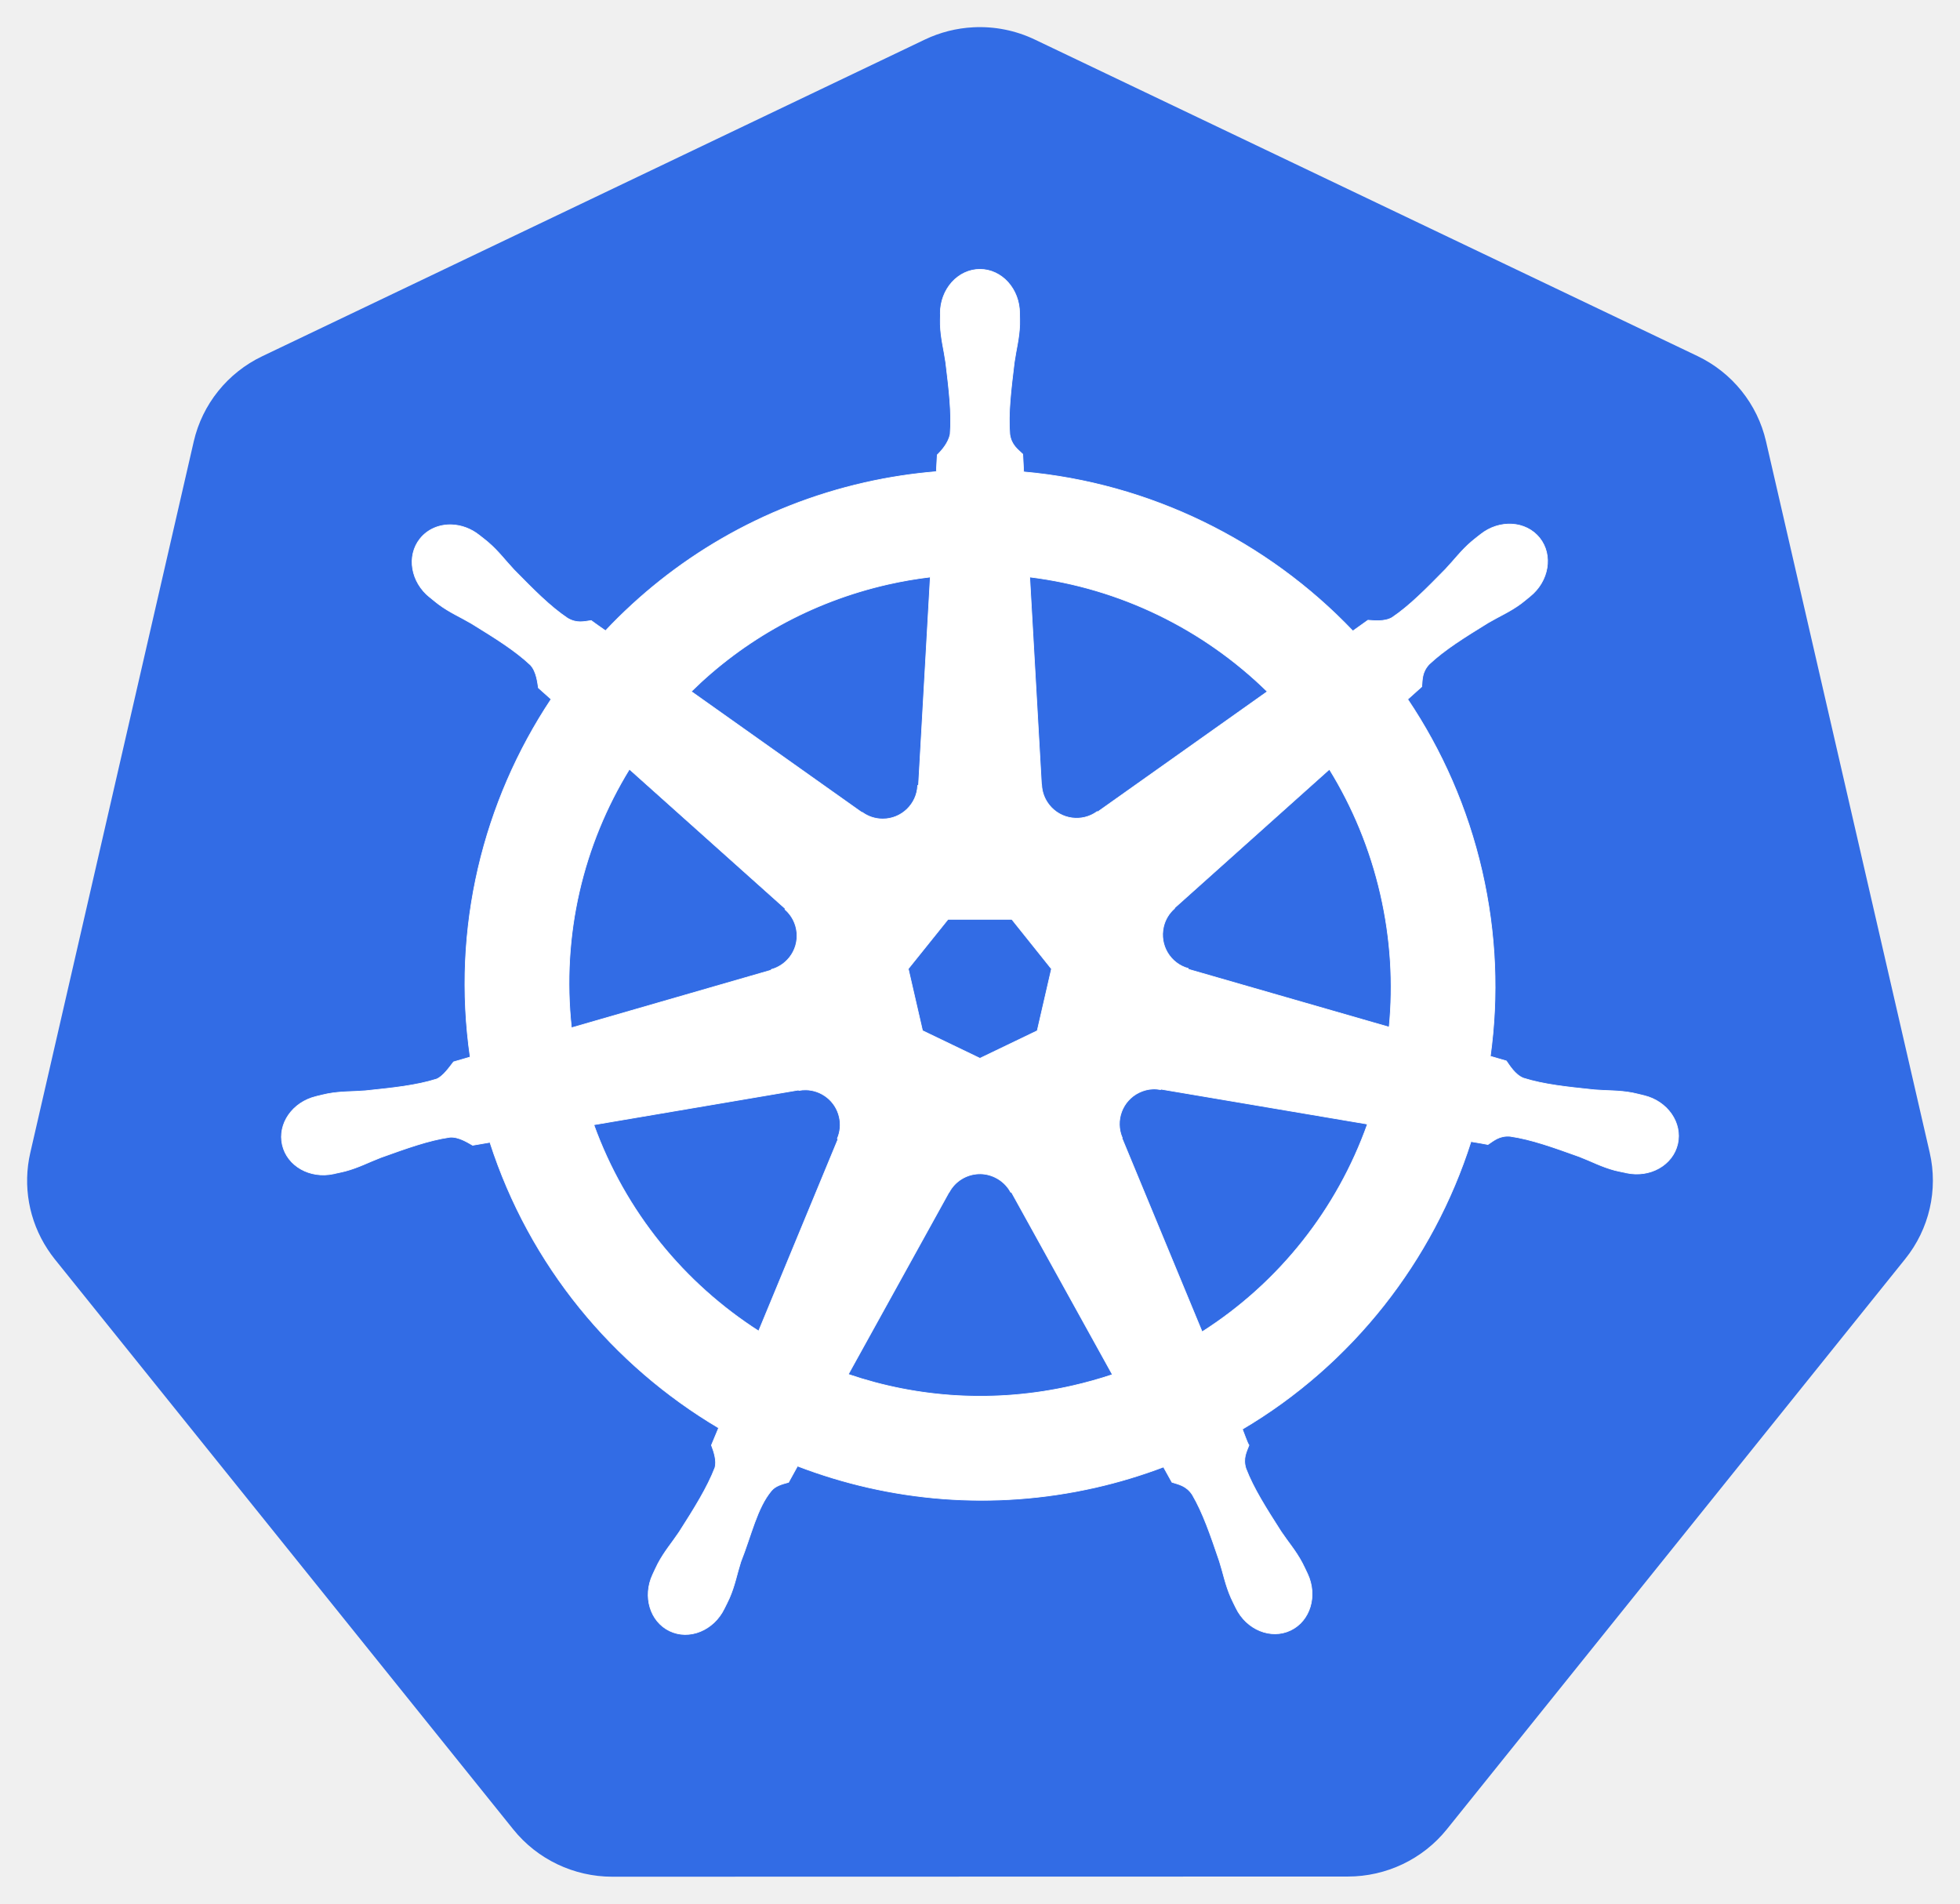
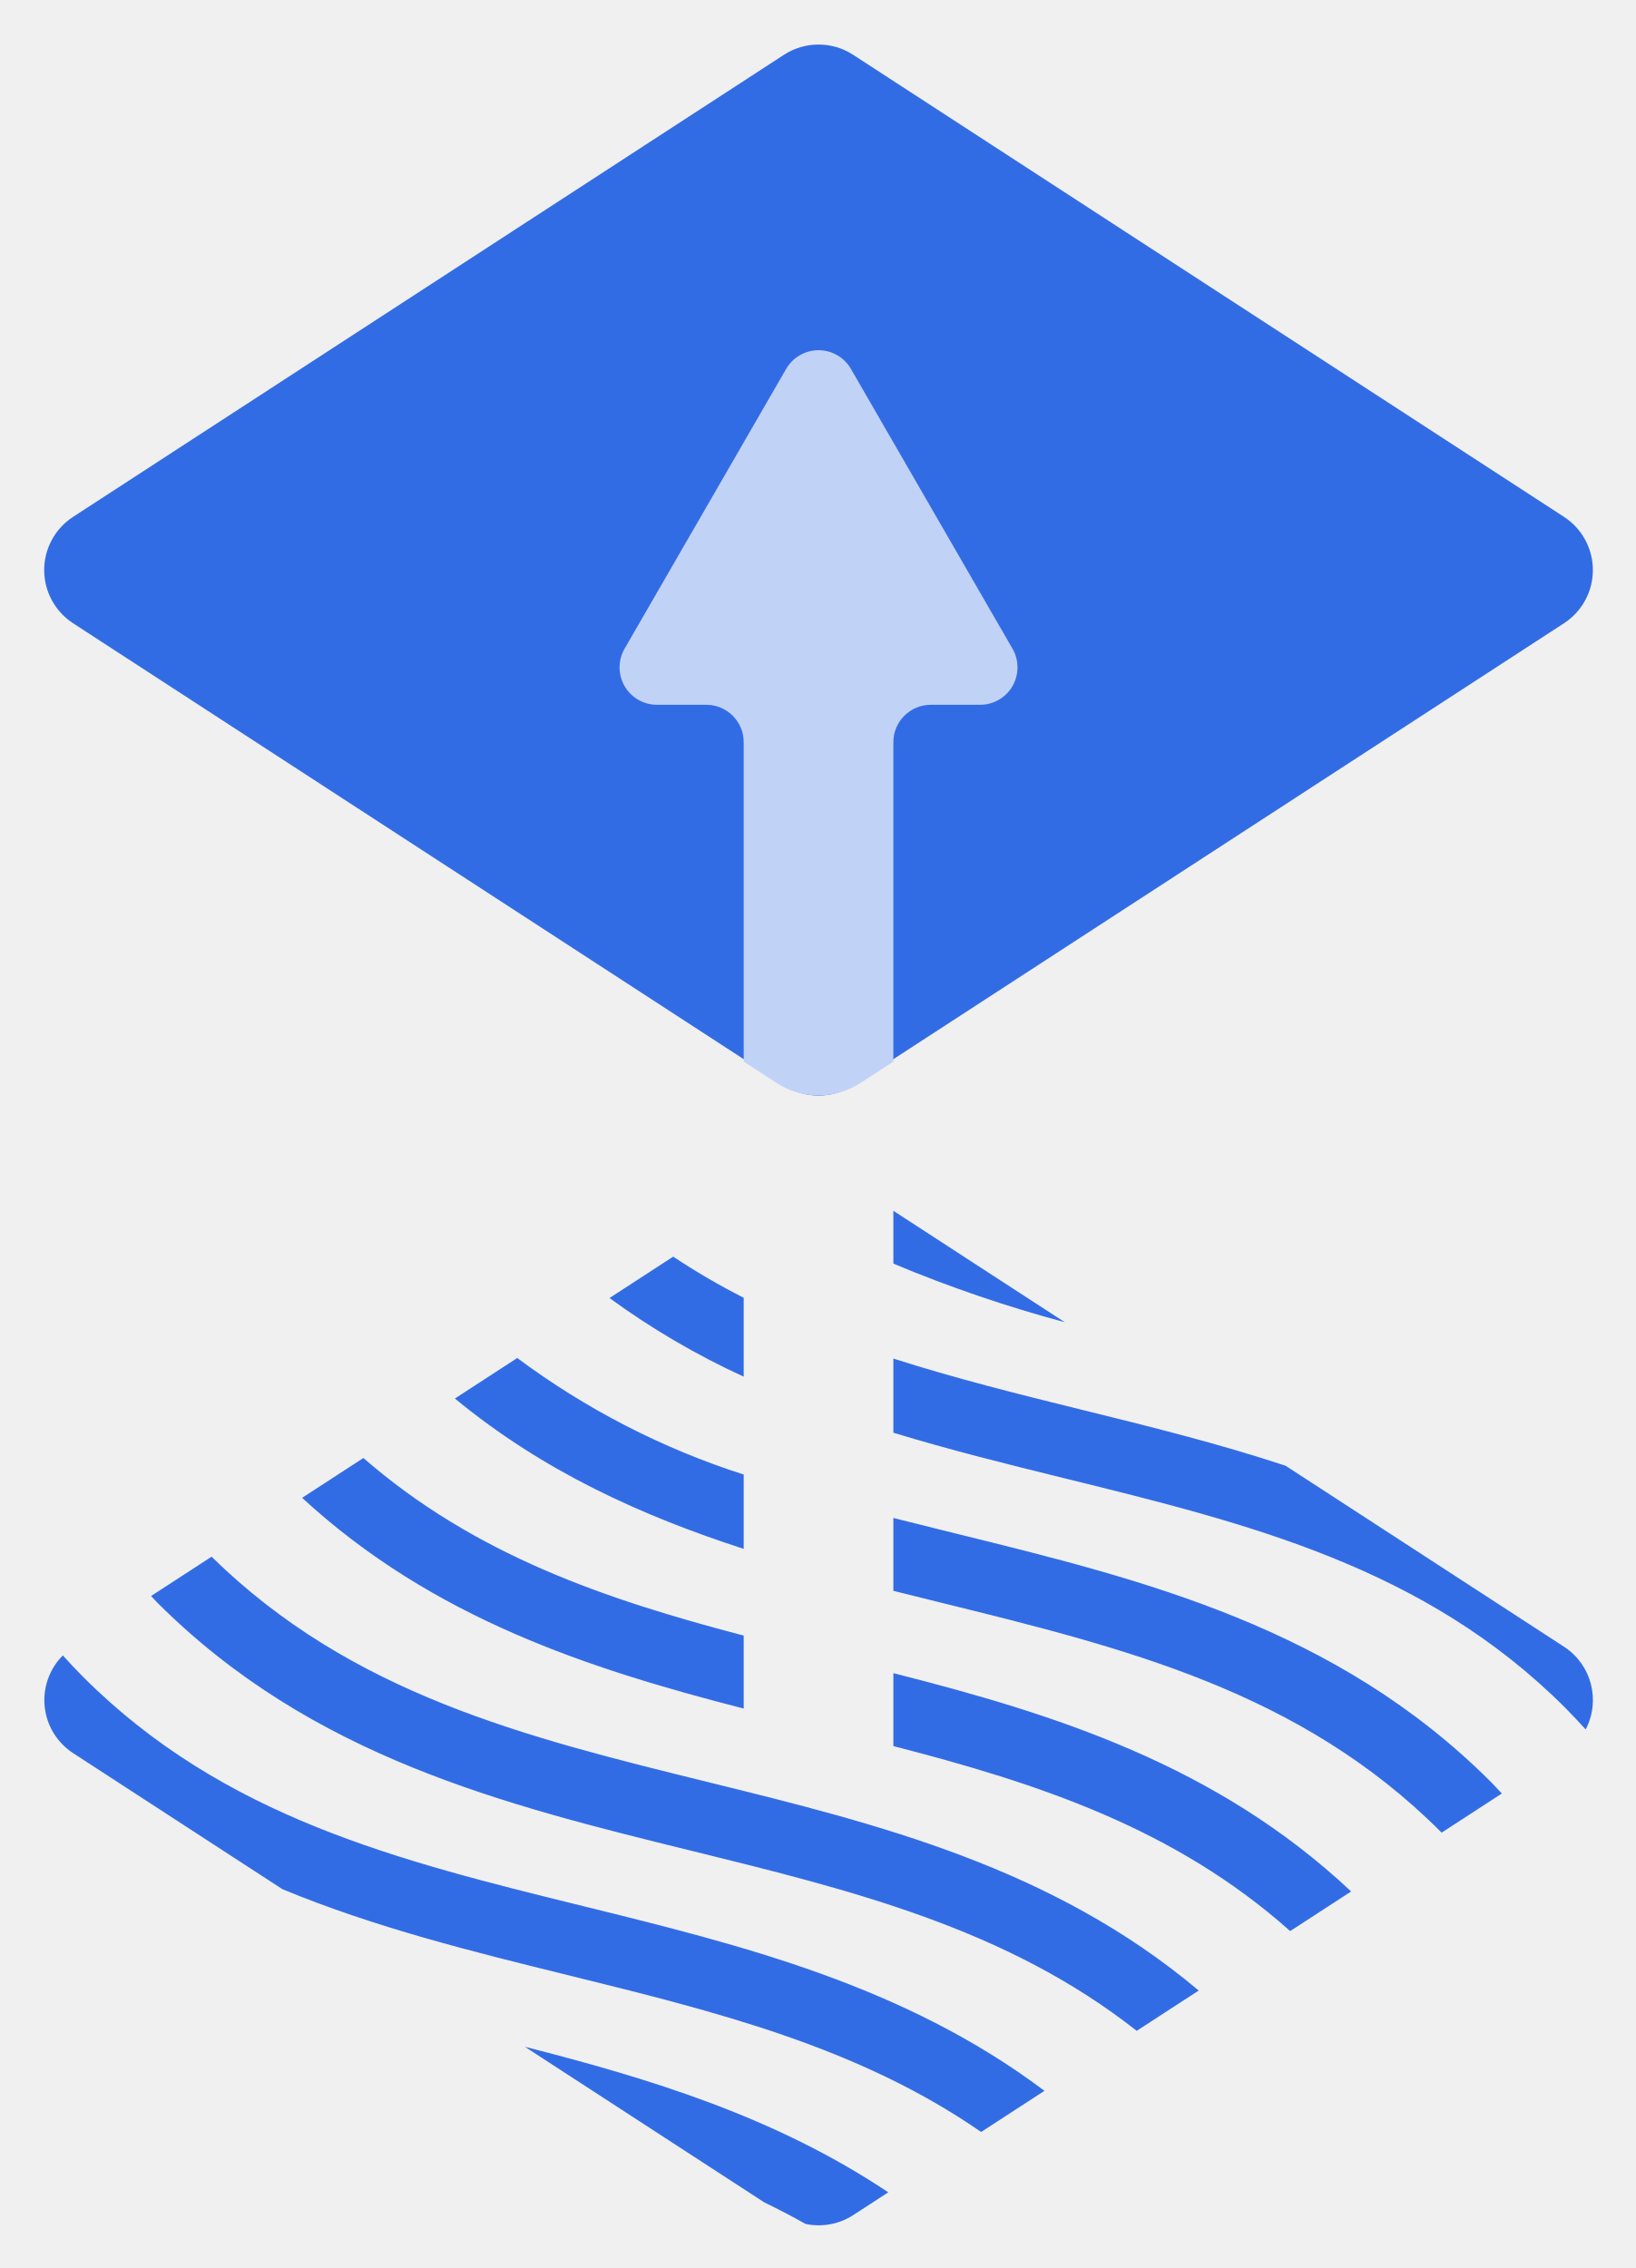
- <svg xmlns="http://www.w3.org/2000/svg" width="722.846" height="701.966" id="svg2" version="1.1">
-   <defs id="defs4" />
-   <g id="layer1" transform="translate(-6.326094,-174.7524)">
-     <g id="g3052">
-       <path style="fill:#326ce5;fill-opacity:1;stroke:#ffffff;stroke-width:0;stroke-miterlimit:4;stroke-opacity:1;stroke-dasharray:none" d="m 365.312,184.812 a 46.725,46.342 0 0 0 -17.906,4.531 l -244.344,116.75 a 46.725,46.342 0 0 0 -25.281,31.438 L 17.5,599.781 A 46.725,46.342 0 0 0 23.844,635.312 46.725,46.342 0 0 0 26.5,639 l 169.125,210.281 a 46.725,46.342 0 0 0 36.531,17.438 L 503.375,866.656 A 46.725,46.342 0 0 0 539.906,849.25 L 708.969,638.938 A 46.725,46.342 0 0 0 718,599.719 l -60.375,-262.25 a 46.725,46.342 0 0 0 -25.281,-31.438 l -244.375,-116.688 A 46.725,46.342 0 0 0 365.312,184.812 z" id="path3055" />
-       <path id="path3059" d="m 367.734,274.06 c -8.077,8.2e-4 -14.626,7.276 -14.625,16.25 1e-5,0.138 0.028,0.269 0.031,0.406 -0.012,1.219 -0.071,2.688 -0.031,3.75 0.193,5.176 1.321,9.137 2,13.906 1.23,10.207 2.261,18.667 1.625,26.531 -0.619,2.965 -2.803,5.677 -4.75,7.562 l -0.344,6.188 c -8.777,0.727 -17.612,2.059 -26.438,4.062 -37.975,8.622 -70.67,28.183 -95.562,54.594 -1.615,-1.102 -4.441,-3.129 -5.281,-3.75 -2.611,0.353 -5.25,1.158 -8.688,-0.844 -6.545,-4.406 -12.506,-10.487 -19.719,-17.812 -3.305,-3.504 -5.698,-6.841 -9.625,-10.219 -0.892,-0.767 -2.253,-1.805 -3.25,-2.594 -3.07,-2.448 -6.691,-3.724 -10.188,-3.844 -4.496,-0.154 -8.824,1.604 -11.656,5.156 -5.035,6.315 -3.423,15.968 3.594,21.562 0.071,0.057 0.147,0.101 0.219,0.156 0.964,0.782 2.145,1.783 3.031,2.438 4.167,3.077 7.973,4.651 12.125,7.094 8.747,5.402 15.998,9.881 21.75,15.281 2.246,2.394 2.639,6.613 2.938,8.438 l 4.688,4.188 c -25.093,37.764 -36.707,84.409 -29.844,131.938 l -6.125,1.781 c -1.614,2.085 -3.895,5.365 -6.281,6.344 -7.525,2.37 -15.994,3.241 -26.219,4.312 -4.8,0.399 -8.942,0.161 -14.031,1.125 -1.12,0.212 -2.681,0.619 -3.906,0.906 -0.043,0.009 -0.082,0.022 -0.125,0.031 -0.067,0.015 -0.155,0.048 -0.219,0.062 -8.62,2.083 -14.158,10.006 -12.375,17.812 1.783,7.808 10.203,12.557 18.875,10.688 0.063,-0.014 0.153,-0.017 0.219,-0.031 0.098,-0.022 0.184,-0.07 0.281,-0.094 1.209,-0.265 2.724,-0.561 3.781,-0.844 5.003,-1.34 8.627,-3.308 13.125,-5.031 9.677,-3.471 17.692,-6.37 25.5,-7.5 3.261,-0.255 6.697,2.012 8.406,2.969 l 6.375,-1.094 c 14.67,45.483 45.414,82.245 84.344,105.312 l -2.656,6.375 c 0.957,2.475 2.013,5.825 1.3,8.269 -2.839,7.361 -7.701,15.131 -13.238,23.793 -2.681,4.002 -5.425,7.108 -7.844,11.688 -0.579,1.096 -1.316,2.779 -1.875,3.938 -3.759,8.042 -1.002,17.305 6.219,20.781 7.266,3.498 16.284,-0.191 20.188,-8.25 0.006,-0.011 0.026,-0.02 0.031,-0.031 0.004,-0.009 -0.004,-0.022 0,-0.031 0.556,-1.143 1.344,-2.644 1.812,-3.719 2.072,-4.747 2.762,-8.815 4.219,-13.406 3.87,-9.72 5.996,-19.919 11.323,-26.274 1.459,-1.74 3.837,-2.409 6.302,-3.07 l 3.312,-6 c 33.938,13.027 71.927,16.522 109.875,7.906 8.657,-1.966 17.014,-4.509 25.094,-7.562 0.931,1.651 2.661,4.826 3.125,5.625 2.506,0.815 5.24,1.236 7.469,4.531 3.985,6.809 6.711,14.864 10.031,24.594 1.457,4.591 2.178,8.659 4.25,13.406 0.472,1.082 1.256,2.605 1.812,3.75 3.895,8.085 12.942,11.787 20.219,8.281 7.22,-3.478 9.98,-12.74 6.219,-20.781 -0.559,-1.158 -1.327,-2.842 -1.906,-3.938 -2.419,-4.58 -5.163,-7.654 -7.844,-11.656 -5.537,-8.662 -10.13,-15.858 -12.969,-23.219 -1.187,-3.797 0.2,-6.158 1.125,-8.625 -0.554,-0.635 -1.739,-4.22 -2.438,-5.906 40.457,-23.888 70.299,-62.021 84.312,-106.062 1.892,0.297 5.182,0.879 6.25,1.094 2.2,-1.451 4.222,-3.344 8.188,-3.031 7.808,1.129 15.823,4.03 25.5,7.5 4.498,1.723 8.122,3.723 13.125,5.062 1.057,0.283 2.572,0.547 3.781,0.812 0.097,0.024 0.183,0.071 0.281,0.094 0.065,0.015 0.156,0.017 0.219,0.031 8.672,1.867 17.094,-2.879 18.875,-10.688 1.781,-7.807 -3.754,-15.732 -12.375,-17.812 -1.254,-0.285 -3.032,-0.769 -4.25,-1 -5.089,-0.964 -9.231,-0.726 -14.031,-1.125 -10.225,-1.071 -18.694,-1.943 -26.219,-4.312 -3.068,-1.19 -5.251,-4.841 -6.313,-6.344 l -5.906,-1.719 c 3.062,-22.154 2.237,-45.211 -3.062,-68.281 -5.348,-23.285 -14.8,-44.581 -27.406,-63.344 1.515,-1.377 4.376,-3.911 5.188,-4.656 0.237,-2.624 0.033,-5.376 2.75,-8.281 5.751,-5.401 13.003,-9.879 21.75,-15.281 4.152,-2.443 7.99,-4.017 12.156,-7.094 0.942,-0.696 2.229,-1.798 3.219,-2.594 7.015,-5.596 8.631,-15.248 3.594,-21.562 -5.037,-6.314 -14.797,-6.909 -21.812,-1.312 -0.999,0.791 -2.354,1.823 -3.25,2.594 -3.926,3.378 -6.351,6.714 -9.656,10.219 -7.212,7.326 -13.174,13.438 -19.719,17.844 -2.836,1.651 -6.99,1.08 -8.875,0.969 l -5.562,3.969 c -31.719,-33.261 -74.905,-54.525 -121.406,-58.656 -0.13,-1.949 -0.3,-5.471 -0.344,-6.531 -1.904,-1.822 -4.203,-3.377 -4.781,-7.312 -0.636,-7.864 0.426,-16.325 1.656,-26.531 0.679,-4.769 1.807,-8.73 2,-13.906 0.044,-1.177 -0.026,-2.884 -0.031,-4.156 -9.6e-4,-8.974 -6.548,-16.251 -14.625,-16.25 z m -18.312,113.438 -4.344,76.719 -0.312,0.156 c -0.291,6.863 -5.94,12.344 -12.875,12.344 -2.841,0 -5.463,-0.912 -7.594,-2.469 l -0.125,0.062 -62.906,-44.594 c 19.334,-19.011 44.063,-33.06 72.562,-39.531 5.206,-1.182 10.41,-2.059 15.594,-2.688 z m 36.656,0 c 33.273,4.092 64.045,19.159 87.625,42.25 l -62.5,44.312 -0.219,-0.094 c -5.547,4.052 -13.363,3.046 -17.688,-2.375 -1.771,-2.221 -2.701,-4.832 -2.812,-7.469 l -0.062,-0.031 z m -147.625,70.875 57.438,51.375 -0.062,0.312 c 5.184,4.507 5.949,12.328 1.625,17.75 -1.771,2.221 -4.142,3.711 -6.688,4.406 l -0.062,0.25 -73.625,21.25 c -3.747,-34.265 4.329,-67.574 21.375,-95.344 z m 258.156,0.031 c 8.534,13.833 14.997,29.282 18.844,46.031 3.801,16.548 4.755,33.067 3.188,49.031 l -74,-21.312 -0.062,-0.312 c -6.627,-1.811 -10.699,-8.552 -9.156,-15.312 0.632,-2.77 2.102,-5.113 4.094,-6.844 l -0.031,-0.156 57.125,-51.125 z m -140.656,55.312 23.531,0 14.625,18.281 -5.25,22.812 -21.125,10.156 -21.188,-10.188 -5.25,-22.812 z m 75.438,62.562 c 1,-0.051 1.996,0.04 2.969,0.219 l 0.125,-0.156 76.156,12.875 c -11.146,31.313 -32.473,58.44 -60.969,76.594 l -29.562,-71.406 0.094,-0.125 c -2.716,-6.31 0.002,-13.71 6.25,-16.719 1.6,-0.77 3.271,-1.197 4.938,-1.281 z m -127.906,0.312 c 5.812,0.082 11.025,4.115 12.375,10.031 0.632,2.77 0.325,5.514 -0.719,7.938 l 0.219,0.281 -29.25,70.688 c -27.347,-17.549 -49.129,-43.824 -60.781,-76.062 l 75.5,-12.812 0.125,0.156 c 0.845,-0.155 1.701,-0.23 2.531,-0.219 z m 63.781,30.969 c 2.024,-0.074 4.079,0.341 6.031,1.281 2.56,1.233 4.537,3.173 5.781,5.5 l 0.281,0 37.219,67.25 c -4.83,1.619 -9.796,3.003 -14.875,4.156 -28.465,6.463 -56.839,4.505 -82.531,-4.25 l 37.125,-67.125 0.062,0 c 2.228,-4.164 6.452,-6.649 10.906,-6.812 z" style="font-size:medium;font-style:normal;font-variant:normal;font-weight:normal;font-stretch:normal;text-indent:0;text-align:start;text-decoration:none;line-height:normal;letter-spacing:normal;word-spacing:normal;text-transform:none;direction:ltr;block-progression:tb;writing-mode:lr-tb;text-anchor:start;baseline-shift:baseline;color:#000000;fill:#ffffff;fill-opacity:1;stroke:#ffffff;stroke-width:0.25;stroke-miterlimit:4;stroke-opacity:1;stroke-dasharray:none;marker:none;visibility:visible;display:inline;overflow:visible;enable-background:accumulate;font-family:Sans;-inkscape-font-specification:Sans" />
-     </g>
-   </g>
+ <svg xmlns="http://www.w3.org/2000/svg" role="img" viewBox="48.00 -2.25 262.50 364.00">
+   <defs>
+     <style>.cls-1{fill:#326ce5}.cls-3{fill:none}</style>
+   </defs>
+   <path d="M59.724 97.778a10.183 10.183 0 0 1 0-17.074l114.07-74.16a10.183 10.183 0 0 1 11.1 0l114.07 74.16a10.182 10.182 0 0 1 0 17.074l-114.07 74.16a10.183 10.183 0 0 1-11.1 0z" class="cls-1" />
+   <path fill="#c1d2f7" d="M197.356 110.866h7.913a6.003 6.003 0 0 0 5.199-9.005l-25.924-44.902a6.004 6.004 0 0 0-10.398 0l-25.924 44.902a6.003 6.003 0 0 0 5.199 9.005h7.913a6.003 6.003 0 0 1 6.003 6.003v51.256l5.31 3.453a12.287 12.287 0 0 0 13.394 0l5.311-3.453v-51.256a6.003 6.003 0 0 1 6.003-6.003z" />
+   <path d="M173.793 353.271a10.128 10.128 0 0 0 3.456 1.402c-2.175-1.231-4.387-2.374-6.623-3.46zm-6.457-161.195l-11.316 7.357a110.993 110.993 0 0 0 11.316 6.6zm24.015 23.716c9.739 3.115 19.813 5.649 30.11 8.187 10.92 2.692 21.974 5.427 32.818 9.008l-35.416-23.025a215.881 215.881 0 0 1-27.512-9.41zm0 62.192v.586c0 2.569-2.688 4.652-6.003 4.652h-12.009c-3.315 0-6.003-2.083-6.003-4.652v-6.605c-24.905-6.402-49.873-14.485-70.859-33.821L81.948 247.589c22.468 22.051 50.279 28.933 79.714 36.189 27.179 6.699 55.181 13.651 78.686 33.442l14.679-9.543c-18.531-16.504-40.41-23.688-63.675-29.693zm-98.038 22.966l38.908 25.295c20.064 5.113 40.2 11.248 58.311 23.36l14.9-9.687c-19.752-13.672-42.55-19.313-66.419-25.197-15.287-3.768-30.835-7.617-45.701-13.772zm74.022-82.254a124.32 124.32 0 0 1-21.534-12.62l-14.805 9.625a124.541 124.541 0 0 0 36.339 18.708zm51.41 16.294c-9.106-2.245-18.304-4.524-27.395-7.299v13.682q5.051 1.285 10.177 2.538c29.934 7.378 60.888 15.009 85.708 39.829.61.61 1.163 1.24 1.752 1.857l9.974-6.484a10.104 10.104 0 0 0 3.475-3.799c-1.066-1.173-2.144-2.341-3.289-3.486-22.585-22.585-50.669-29.509-80.403-36.838zm-19.933 19.933q-3.722-.917-7.462-1.855v13.21c25.817 6.562 51.803 14.688 73.455 35.041l14.521-9.441c-.039-.039-.073-.079-.111-.118-22.585-22.585-50.67-29.508-80.403-36.837zm-31.477-8.587c-16.28-5.278-32.118-12.397-46.344-24.131l-14.682 9.545c17.87 15.557 38.784 22.673 61.026 28.501z" class="cls-3" />
+   <path d="M73.24 254.96c-.348-.348-.658-.709-1-1.06l-12.515 8.136a10.165 10.165 0 0 0-1.644 1.397c1.053 1.157 2.116 2.31 3.245 3.44 22.585 22.585 50.67 29.508 80.403 36.837 25.343 6.247 51.401 12.717 73.865 29.603l14.806-9.626c-20.864-16.42-45.53-22.509-71.453-28.898-29.934-7.379-60.887-15.009-85.707-39.829z" class="cls-3" />
+   <path d="M218.864 209.962l-27.512-17.886v8.476a215.88 215.88 0 0 0 27.512 9.41zm-27.512 5.83v11.899c9.091 2.775 18.288 5.054 27.395 7.299 29.733 7.329 57.817 14.252 80.403 36.838 1.145 1.145 2.222 2.314 3.289 3.486a10.193 10.193 0 0 0-3.475-13.277l-44.683-29.05c-10.844-3.581-21.898-6.317-32.818-9.008-10.297-2.538-20.371-5.071-30.11-8.187zm-24.015-9.76a110.993 110.993 0 0 1-11.316-6.6l-10.218 6.643a124.319 124.319 0 0 0 21.534 12.62zm34.192 37.879q-5.125-1.264-10.177-2.538v11.695q3.737.938 7.462 1.855c29.734 7.329 57.818 14.252 80.403 36.837.039.039.073.079.111.118l9.66-6.281c-.589-.617-1.142-1.247-1.752-1.857-24.82-24.82-55.773-32.45-85.708-39.829zm-34.192-9.503a124.541 124.541 0 0 1-36.339-18.708l-10.005 6.504c14.226 11.734 30.064 18.853 46.344 24.131zm0 25.842c-22.241-5.828-43.156-12.943-61.026-28.501l-9.834 6.393c20.987 19.336 45.954 27.419 70.859 33.821zm24.015 17.733c23.265 6.005 45.144 13.189 63.675 29.693l9.78-6.358c-21.652-20.352-47.638-28.479-73.455-35.041zM81.948 247.589l-9.707 6.311c.341.35.652.712 1 1.06 24.82 24.82 55.773 32.45 85.707 39.829 25.923 6.389 50.589 12.478 71.453 28.898l9.948-6.467c-23.505-19.791-51.507-26.744-78.686-33.442-29.435-7.256-57.247-14.138-79.714-36.189zM61.327 266.873c-1.13-1.13-2.192-2.283-3.245-3.44a10.154 10.154 0 0 0 1.644 15.68l33.589 21.837c14.866 6.155 30.414 10.004 45.701 13.772 23.868 5.884 46.667 11.525 66.419 25.197l10.161-6.606c-22.463-16.886-48.522-23.356-73.864-29.603-29.733-7.329-57.818-14.252-80.403-36.837zm109.3 84.339c2.235 1.086 4.447 2.229 6.623 3.46a10.16 10.16 0 0 0 7.645-1.402l5.639-3.666c-18.111-12.113-38.247-18.247-58.311-23.36z" class="cls-1" />
</svg>
